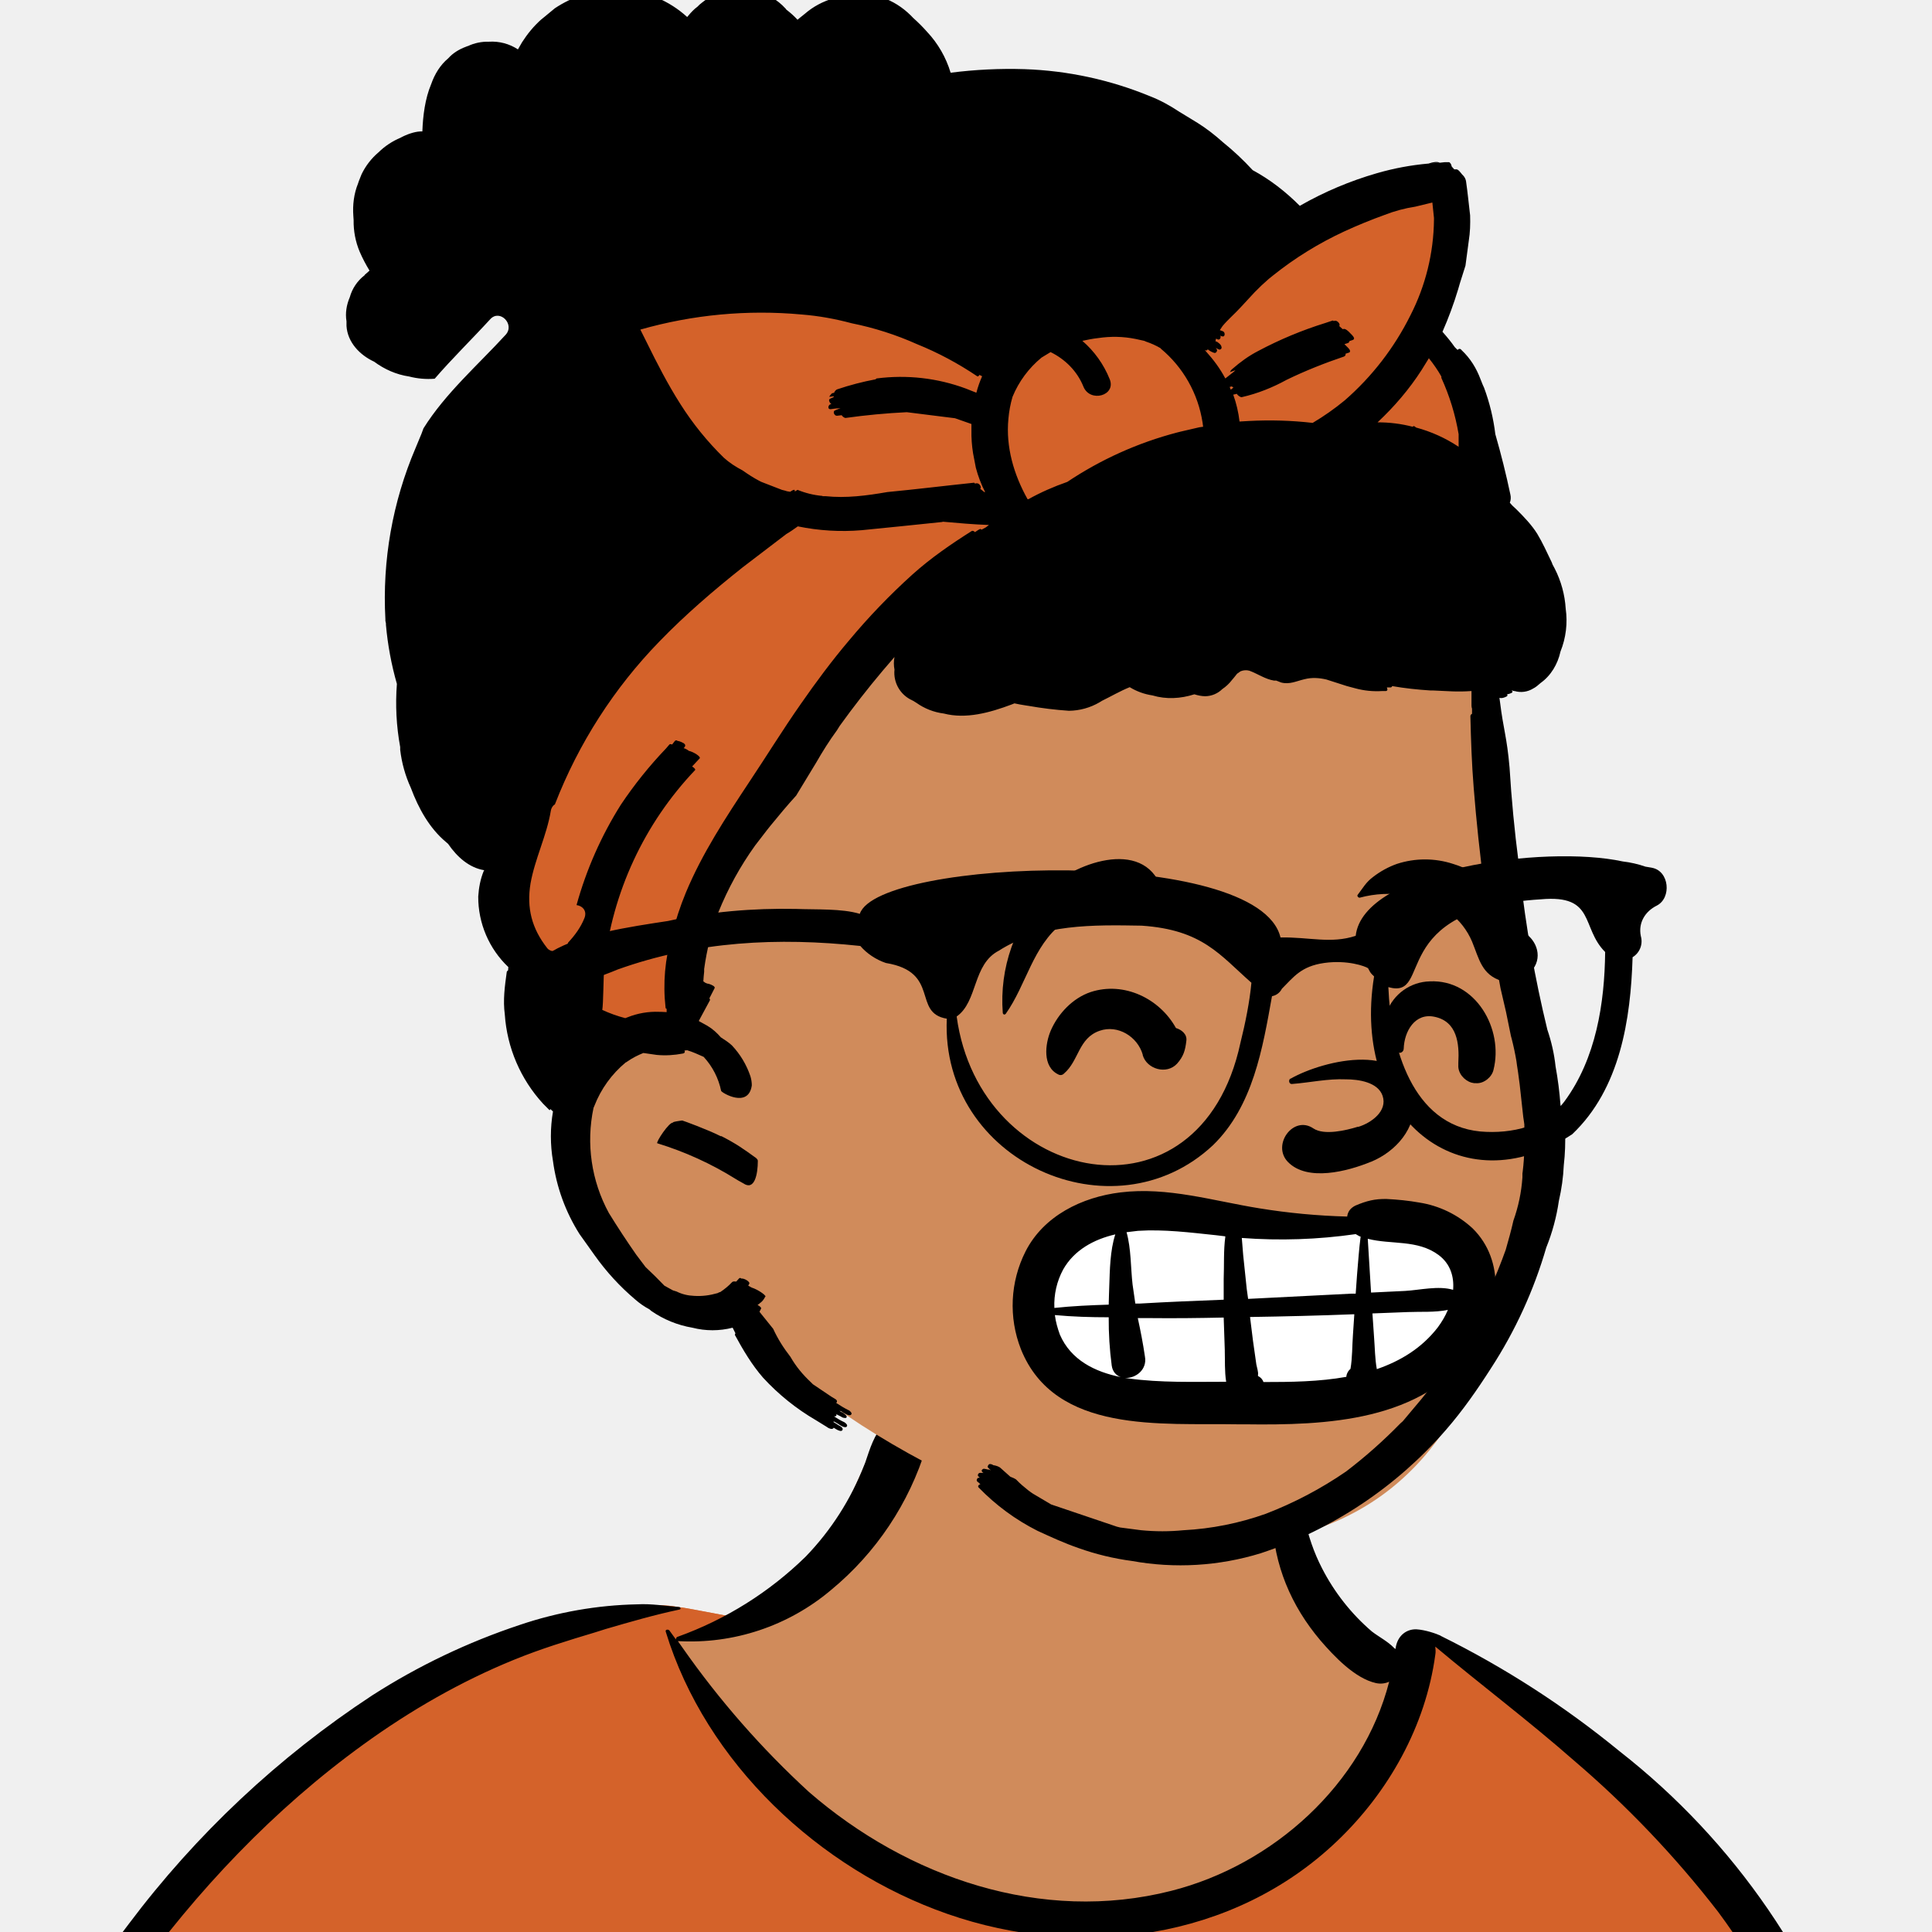
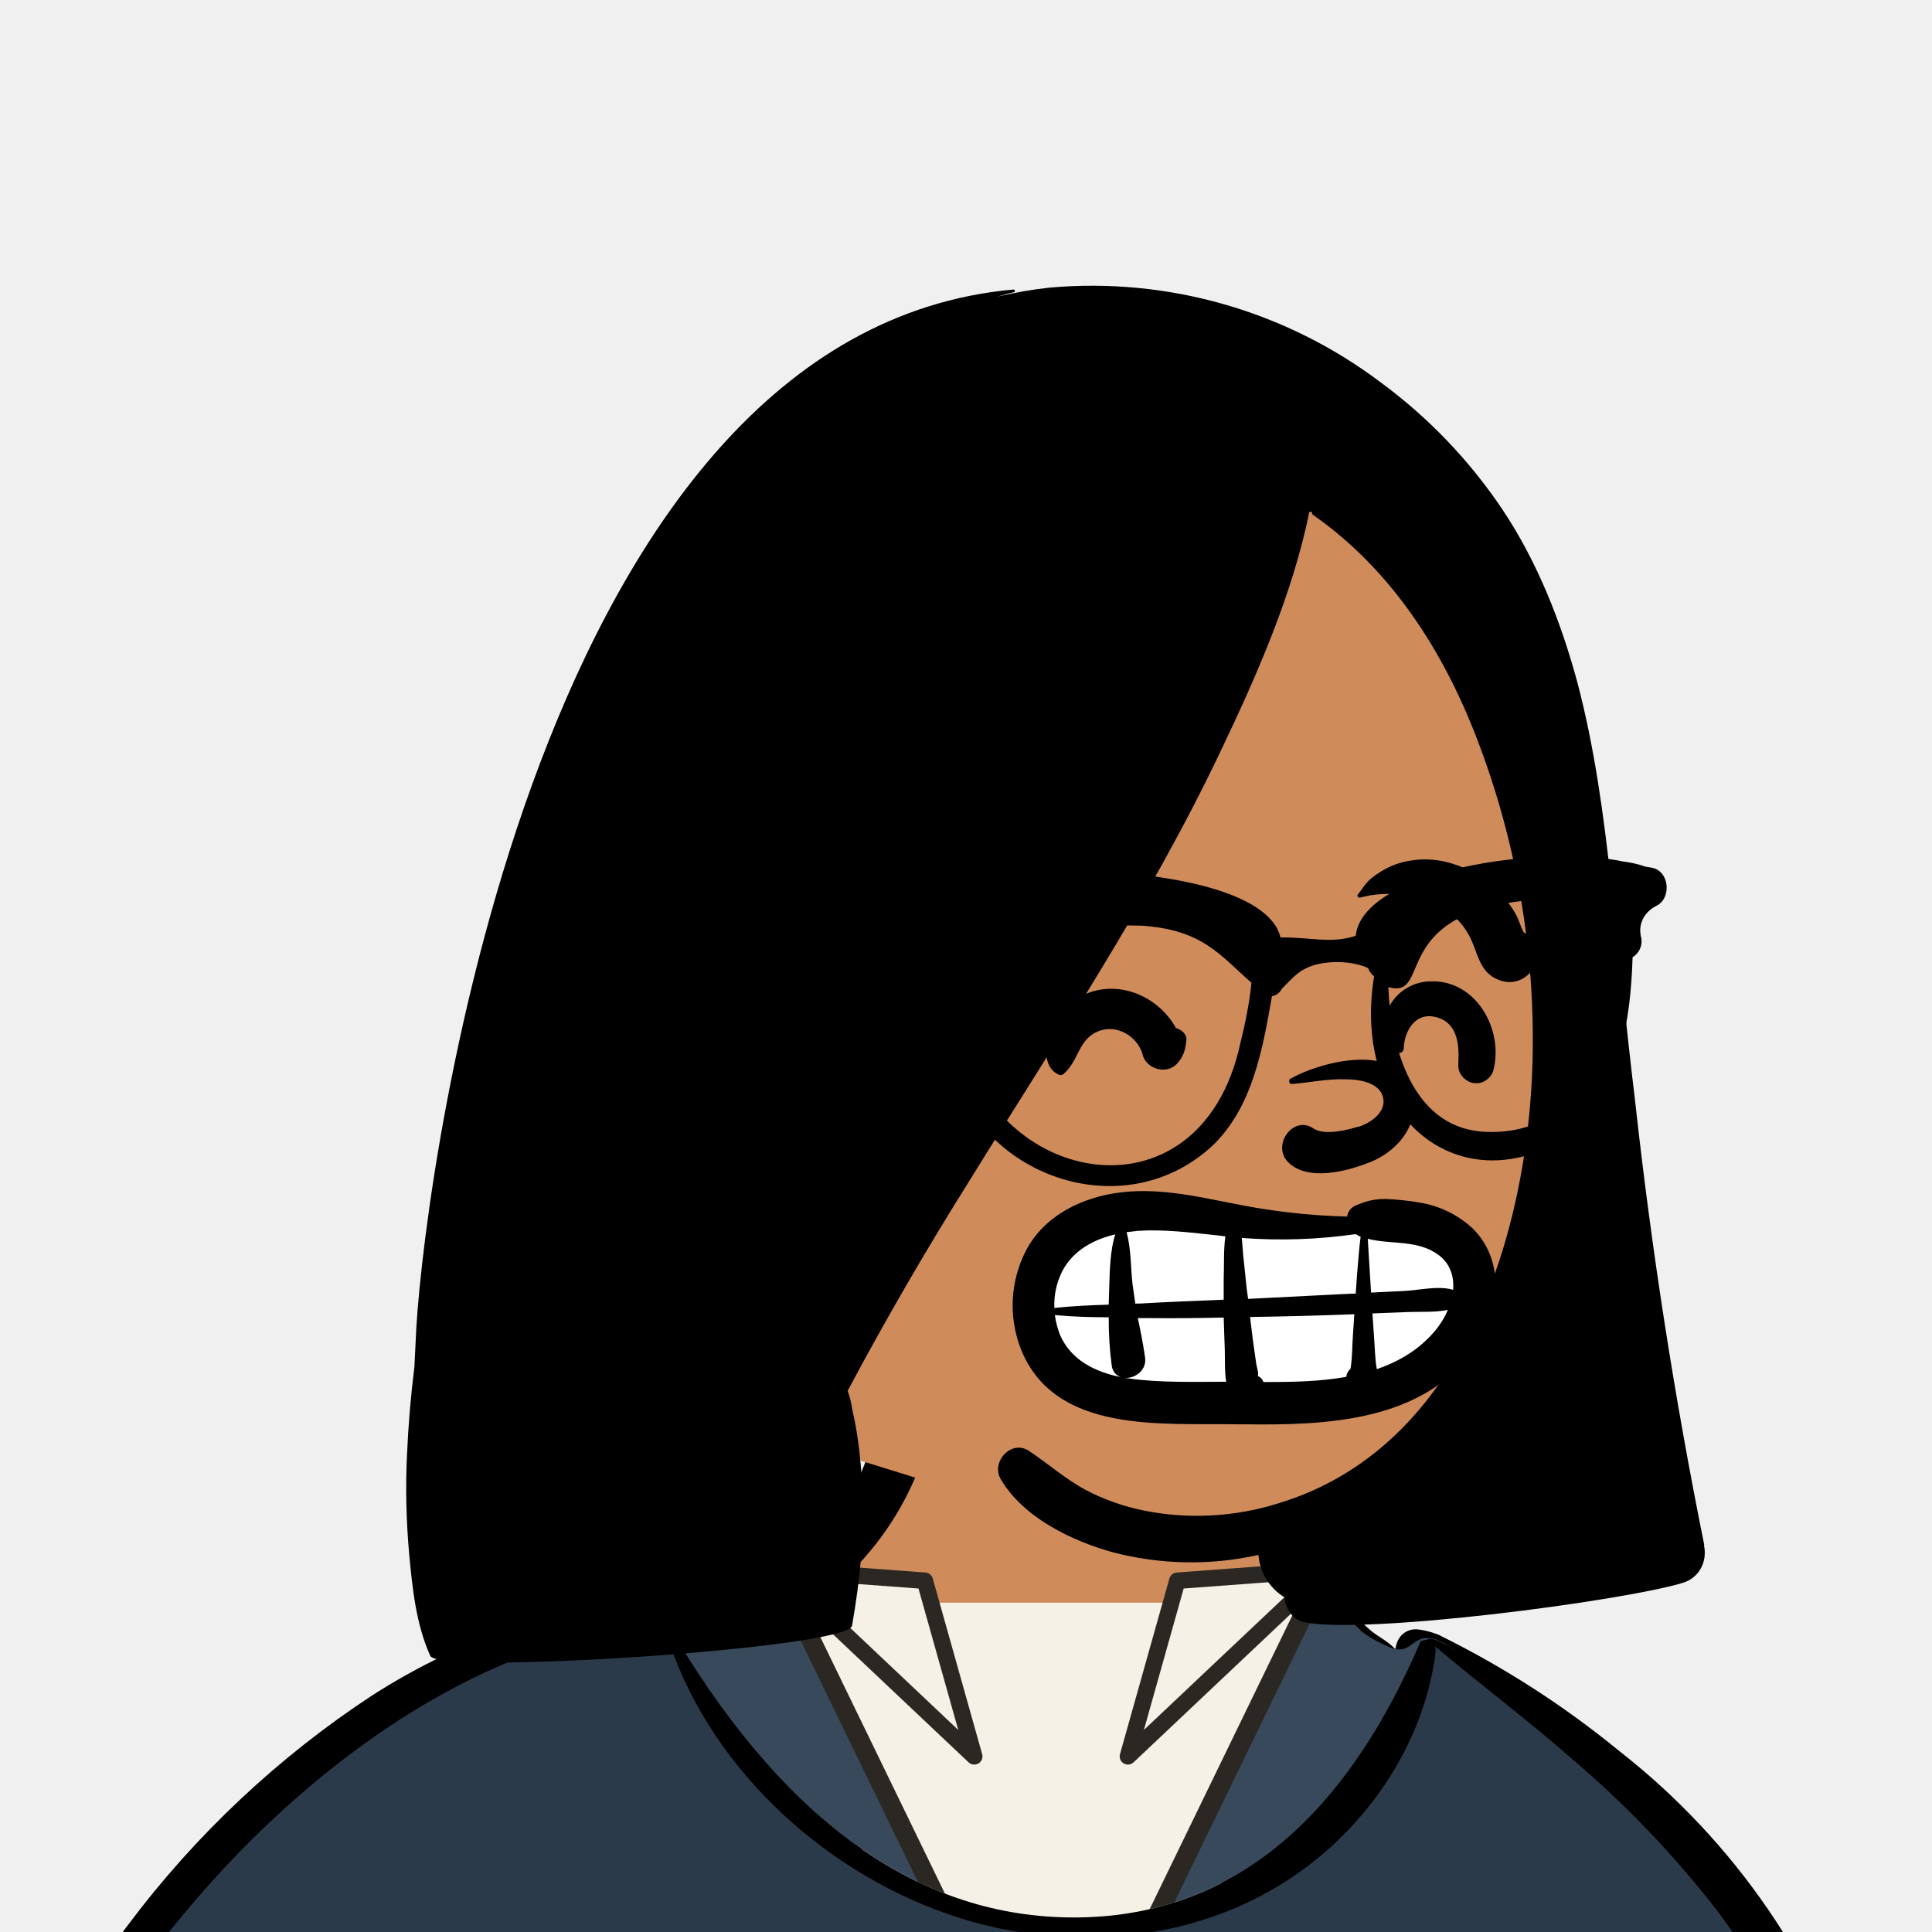
<svg xmlns="http://www.w3.org/2000/svg" viewBox="0 0 704 704" fill="none" shape-rendering="auto" width="512" height="512">
  <mask id="viewboxMask">
    <rect width="704" height="704" rx="0" ry="0" x="0" y="0" fill="#fff" />
  </mask>
  <g mask="url(#viewboxMask)">
    <g fill-rule="evenodd" clip-rule="evenodd">
      <path d="M705.3 1074a2351.1 2351.1 0 0 1-15.6-101c-1-7.7-2.5-16.4 2.7-22 7.3-8 14-14.8 14.8-26.2.8-10.7-2.8-22.4-5-32.8a809.4 809.4 0 0 0-17.3-64.7c-6.6-21.7-13.9-43.2-21.3-64.6-6.9-20-13.5-40.3-22.5-59.5-17-36.5-46-63.5-81.6-81.6-9-4.5-27-20.5-36.3-24-8.5-3.4-8.5 6.3-16.9 2.6-6.7-2.9-13-6.7-16.7-13.2-4-7-14.3-16.9-15.9-25-3.3-17.4.3-32.2-12-45.3a90 90 0 0 0-41.1-23.8c-33.7-9.3-78.5-2.8-98.8 28.5-9.7 14.9-13 33-26.2 45.1-11.4 10.7-8.8 18-23.6 23.4-.9.3-23.6-4.5-24.4-4.2-16.2-3.5-31.7 6.2-46.5 11.8a325.4 325.4 0 0 0-63 32.3 399.2 399.2 0 0 0-102.3 98.5 482.5 482.5 0 0 0-76.4 161c-1.7 6.4-3.5 13-1.5 19.4 1.7 5.3 5.4 9.2 9.8 12.4 6 4.3 18 7 17.7 15.7-.1 6.6-2.4 13.5-3.5 20-1.3 7.7-2.3 15.5-3.4 23.2-4.8 35.4-8.6 71-10.3 106.6a920 920 0 0 0-.5 106c.1 2.3.8 4.5 2 6.2-1 .4-1.2 2.4.1 2.7l2.7.5a12 12 0 0 0 7 2.4l5.5.2c19.3 4 38.6 7.9 58.1 10.8 23.8 3.5 47.6 6.3 71.5 8.7 49.2 4.8 98 3.2 147.1.6a1877 1877 0 0 1 147.4-2c49.2 1.4 98.4 3.5 147.6 4.4 55 1 110-.5 164.8-5 7.5-.5 12.2-6.5 10.7-14-8.9-44.7-19-89.1-27-134Z" fill="#d08b5b" />
-       <path d="m201 597.5 1.2-.4c14.5-5.7 29.6-14.8 45.4-11.4.5-.2 10.8 1.9 17.9 3.2l-6.7 7L247 598c40.7 67.1 88.8 100.7 144.3 100.7 55.5 0 97.7-33.6 126.4-100.7l4-1c.4 0 1 .2 1.5.4 9.3 3.6 27.4 19.6 36.3 24.1 35.6 18 64.5 45 81.6 81.6 8.7 18.6 15.2 38 21.8 57.5l.7 2c7.4 21.4 14.7 43 21.3 64.6 6.3 20.4 12 41 16.6 61.8l.7 2.9c2.2 10.4 5.8 22 5 32.8a29 29 0 0 1-3 10.7l-80.4 29 38.4 261.3c-35.1 1.5-70.3 2-105.5 1.3-49.2-.9-98.4-3-147.6-4.3-47.7-1.2-95.3-.7-143 1.7l-12 .6a946.3 946.3 0 0 1-139.5-1l-3.1-.3v-38.3l16.3-212.9-83-15.6-81.3-39.5a21.7 21.7 0 0 1-5.6-8.8c-1.9-6-.5-12 1-18l.5-1.3a492.8 492.8 0 0 1 76.4-161A399.3 399.3 0 0 1 138 629.7c19.8-13 40.9-23.9 63-32.3Z" fill="#d4622a" />
+       <path d="m201 597.5 1.2-.4c14.5-5.7 29.6-14.8 45.4-11.4.5-.2 10.8 1.9 17.9 3.2l-6.7 7L247 598c40.7 67.1 88.8 100.7 144.3 100.7 55.5 0 97.7-33.6 126.4-100.7l4-1c.4 0 1 .2 1.5.4 9.3 3.6 27.4 19.6 36.3 24.1 35.6 18 64.5 45 81.6 81.6 8.7 18.6 15.2 38 21.8 57.5l.7 2c7.4 21.4 14.7 43 21.3 64.6 6.3 20.4 12 41 16.6 61.8l.7 2.9c2.2 10.4 5.8 22 5 32.8a29 29 0 0 1-3 10.7l-80.4 29 38.4 261.3c-35.1 1.5-70.3 2-105.5 1.3-49.2-.9-98.4-3-147.6-4.3-47.7-1.2-95.3-.7-143 1.7l-12 .6a946.3 946.3 0 0 1-139.5-1l-3.1-.3v-38.3l16.3-212.9-83-15.6-81.3-39.5a21.7 21.7 0 0 1-5.6-8.8c-1.9-6-.5-12 1-18l.5-1.3a492.8 492.8 0 0 1 76.4-161A399.3 399.3 0 0 1 138 629.7c19.8-13 40.9-23.9 63-32.3Z" fill="#2b3a4a" />
      <path d="M232.2 584.6c5.1-.3 10.3.6 15.4 1 .4.1.6.8 0 .9-9 1.9-18 4.5-26.9 7.1l-3.8 1.2c-10 3-19.8 6-29.6 10-19.4 7.9-37.8 18.5-54.8 30.8C67.2 682.8 20 754.3-9.9 828.3a526 526 0 0 0-24.3 77c-.4 1.6-2 5.4-1 7 .7 1.3 3.6 2.1 5 2.9l4.5 2.3 25.2 12.9 2.3 1.1c38 18.6 78.4 34.4 121 35.5l.4-3.7a342 342 0 0 1 9.9-60c.3-1 1.6-.6 1.7.3 3 23.1 2 46.4 1 69.7-1.8 41-4.3 82.2-6.5 123.3-1.2 20.6-2.6 41-3.9 61.7-1.3 20.5-1.7 41.6-4.7 62-.6 4.6-6 7-10 6.6-4.4-.5-7.9-4.5-8-9 0-11.9 1.5-24 2.4-35.8l2.5-33.8c3.1-41.1 6.8-82.2 10.2-123.3a4771 4771 0 0 1 3.8-43.7C76.4 979.8 34.2 963-6.1 943.5c-.6 13.2-2 26.5-3.4 39.6-3.8 36.8-7.1 73.6-9.6 110.5a2254.2 2254.2 0 0 0-4.2 92.7l-.2 7c0 4.4-.5 8.5-4.3 11.7-3.7 3.3-8.9 3.5-12.6 0-5-4.6-4.2-10.9-4-17.1a1675.6 1675.6 0 0 1 1.8-47.2 1321 1321 0 0 1 10.5-109.5l2-14c3.5-26 7.5-52.7 15.5-77.9-3.1-1.5-6.2-3-9.3-4.7-5.5-2.7-11.2-5.4-16.6-8.4-4.2-2.5-7.9-5.8-9-10.8-1.4-5.5.6-11.5 2-16.9v-.4a502 502 0 0 1 26.6-80 523.2 523.2 0 0 1 67.8-117 353.8 353.8 0 0 1 88.7-83.3 239 239 0 0 1 53.8-25.7 142.6 142.6 0 0 1 42.8-7.5Zm90.1-66c6-6.5 18.1.2 15.2 8.8a108.2 108.2 0 0 1-34.7 52A79.4 79.4 0 0 1 247 598l1.7 2.4a321.1 321.1 0 0 0 46.1 52.6c36 31.2 84.8 48 132 36 37.1-9.4 69.8-38.8 79.4-76.2-1.3.6-3 .9-4.8.5-7.7-1.7-15.3-9.8-20.3-15.6-5.3-6.3-9.5-13-12.6-20.7-5.6-14-7.4-32.1.3-45.7 1-1.7 3-.7 3.3 1l.3 2.5c1.5 12.7 3.3 25 9.3 36.6a76 76 0 0 0 18.2 23.1c2.6 2 5.8 3.6 8.1 6l.5.4c.6-5 4.1-7.3 7.6-7.2 3.3.2 7.3 1.6 8.8 2.3l.1.1a341 341 0 0 1 65.1 42 259 259 0 0 1 88.4 129c7.5 25.3 11.8 51.4 16.3 77.4l2.8 16c4.2 23.9 8.9 48.4 18.4 70.7 2.5 5.7.6 11.1-5.5 13.4A1493 1493 0 0 1 688 953c3.7 16 6 32.5 8.7 48.5 6 34.1 13.2 68 19.4 102 3.2 17.5 6.1 35 9.3 52.3l4.7 25.2 2.4 13.6.1.7c.5 2.4 1 4.9.4 7.3-.8 2.7-2.9 4.6-4.8 6.6-1.6 1.6-3.8 1.6-5.7.7l-.7-.3c-3.4-1.6-6-3.2-7.3-7-.7-2.5-1-5.2-1.5-7.7a3535.6 3535.6 0 0 1-7.8-43.6l-1.6-9.1c-5.2-31.4-10.2-62.9-12.8-94.5-1-14-2.3-28.1-3.5-42.2l-.9-10.5c-1.1-13.3-2.5-27-2.7-40.5l-4.5 1.6L657 964c-5.5 2-12.5 6-18.4 5.2-2.9-.3-5-1.2-6.8-2.9 2 28.8 4.8 57.4 8.5 86a1965.7 1965.7 0 0 0 22 135c.6 3.2 1.4 6.4 1.9 9.6.5 3.7-.5 5.9-2.5 9-1.7 2.4-5 3.7-7.8 2-3.6-2.3-5.5-4.3-6.5-8.4-1-3.7-1.6-7.6-2.3-11.4a1654.2 1654.2 0 0 1-11.4-65.2c-7.8-52-12.7-104.4-15.2-156.8a1388 1388 0 0 1-1.4-77.8c0-13.3.5-26.6 1.4-39.9 1-13.4 3-26.5 4.8-39.8 0-.5.7-.5.7 0 .8 14.9 2.1 29.8 2.8 44.7.6 14.3.9 28.5 1.4 42.8.6 18.7 1.5 37.5 2.7 56.2a9.6 9.6 0 0 1 8.5-3.1c4.7-1 9.7-3.4 14.1-5l16.8-5.5 26.4-8.7a679 679 0 0 1-18-80.8l-2-12.3c-4-24.2-8.5-48.5-15.8-72a229.8 229.8 0 0 0-34.8-68.2 370.2 370.2 0 0 0-52.7-55.3C557 627 539.7 614 523 600c.1.9.2 2 0 3-3.5 25.9-17 50-35.8 67.9-37.7 36-93.6 43.4-142 26.5-46.7-16.3-88-55-102.6-102.8-.3-.8.8-1 1.3-.5l2.4 3.3c0-.4.2-.9.7-1a129 129 0 0 0 46.6-29.2 100.2 100.2 0 0 0 21.3-33.3l.4-1c1.7-5 3.2-10.2 7-14.2Z" fill="#000" />
+       <clipPath id="torsoclip" clip-rule="nonzero">
+         <path d="m201 597.5 1.2-.4c14.5-5.7 29.6-14.8 45.4-11.4.5-.2 10.8 1.9 17.9 3.2l-6.7 7L247 598c40.7 67.1 88.8 100.7 144.3 100.7 55.5 0 97.7-33.6 126.4-100.7l4-1c.4 0 1 .2 1.5.4 9.3 3.6 27.4 19.6 36.3 24.1 35.6 18 64.5 45 81.6 81.6 8.7 18.6 15.2 38 21.8 57.5l.7 2c7.4 21.4 14.7 43 21.3 64.6 6.3 20.4 12 41 16.6 61.8l.7 2.9c2.2 10.4 5.8 22 5 32.8a29 29 0 0 1-3 10.7l-80.4 29 38.4 261.3c-35.1 1.5-70.3 2-105.5 1.3-49.2-.9-98.4-3-147.6-4.3-47.7-1.2-95.3-.7-143 1.7l-12 .6a946.3 946.3 0 0 1-139.5-1l-3.1-.3v-38.3l16.3-212.9-83-15.6-81.3-39.5a21.7 21.7 0 0 1-5.6-8.8c-1.9-6-.5-12 1-18l.5-1.3a492.8 492.8 0 0 1 76.4-161A399.3 399.3 0 0 1 138 629.7c19.8-13 40.9-23.9 63-32.3Z" />
+         <path d="M705.3 1074a2351.1 2351.1 0 0 1-15.6-101c-1-7.7-2.5-16.4 2.7-22 7.3-8 14-14.8 14.8-26.2.8-10.7-2.8-22.4-5-32.8a809.4 809.4 0 0 0-17.3-64.7c-6.6-21.7-13.9-43.2-21.3-64.6-6.9-20-13.5-40.3-22.5-59.5-17-36.5-46-63.5-81.6-81.6-9-4.5-27-20.5-36.3-24-8.5-3.4-8.5 6.3-16.9 2.6-6.7-2.9-13-6.7-16.7-13.2-4-7-14.3-16.9-15.9-25-3.3-17.4.3-32.2-12-45.3a90 90 0 0 0-41.1-23.8c-33.7-9.3-78.5-2.8-98.8 28.5-9.7 14.9-13 33-26.2 45.1-11.4 10.7-8.8 18-23.6 23.4-.9.3-23.6-4.5-24.4-4.2-16.2-3.5-31.7 6.2-46.5 11.8a325.4 325.4 0 0 0-63 32.3 399.2 399.2 0 0 0-102.3 98.5 482.5 482.5 0 0 0-76.4 161c-1.7 6.4-3.5 13-1.5 19.4 1.7 5.3 5.4 9.2 9.8 12.4 6 4.3 18 7 17.7 15.7-.1 6.6-2.4 13.5-3.5 20-1.3 7.7-2.3 15.5-3.4 23.2-4.8 35.4-8.6 71-10.3 106.6a920 920 0 0 0-.5 106c.1 2.3.8 4.5 2 6.2-1 .4-1.2 2.4.1 2.7l2.7.5a12 12 0 0 0 7 2.4l5.5.2c19.3 4 38.6 7.9 58.1 10.8 23.8 3.5 47.6 6.3 71.5 8.7 49.2 4.8 98 3.2 147.1.6a1877 1877 0 0 1 147.4-2c49.2 1.4 98.4 3.5 147.6 4.4 55 1 110-.5 164.8-5 7.5-.5 12.2-6.5 10.7-14-8.9-44.7-19-89.1-27-134Z" />
+       </clipPath>
+       <g clip-path="url(#torsoclip)">
+         <polygon points="265,584 501,584 383,800" fill="#F6F1E7" />
+         <polygon points="223,574 287,580 389,790 389,840" fill="#37495B" stroke="#2B2823" stroke-width="7" stroke-linejoin="round" />
+         <polygon points="543,574 479,580 377,790 377,840" fill="#37495B" stroke="#2B2823" stroke-width="7" stroke-linejoin="round" />
+         <polygon points="283,572 337,576 355,640" fill="#F6F1E7" stroke="#2B2823" stroke-width="6" stroke-linejoin="round" />
+         <polygon points="483,572 429,576 411,640" fill="#F6F1E7" stroke="#2B2823" stroke-width="6" stroke-linejoin="round" />
+       </g>
    </g>
    <g transform="matrix(.99789 0 0 1 156 62)">
      <g fill-rule="evenodd" clip-rule="evenodd">
-         <path d="M120.4 26.5c63-3.4 118.9-21.1 163.2 18.5 0 0 71.8-53.6 83.8-33.2 8 13.7-3.1 32-.2 49 19.5 33 18.4 89.2 19.5 102.4 2.8 33.1 20.2 157.9 20.2 187.5 0 15.1-12.4 54.7-20.2 76.8-17.3 49-50.3 74-104.4 74-54 0-142.4-45.2-170.7-85.3-2.5-3.5-18.5 6.7-35.3-11C58 385.7 48 349 48 327c0-27.8-18-47.1-15.9-82.8 4.7-79.5 21-214 88.3-217.8Z" fill="#d08b5b" />
-         <path d="M367.4 11.6c8 13.7-3 32 0 49 7.4 12.7 11.9 29 14.6 44.8l-14.8 7.8-5.4.8c-88.2 13-144.6 24.7-169 35.1-24.6 10.5-54.5 47.5-89.7 110.8l-1 2-7 47.2-32 9.8-15 7.1c-.4-27.3-18-46.6-16-81.9 4.7-79.5 21-214 88.4-217.8 63-3.4 118.8-21.1 163.2 18.5C331.5 9.1 359.4-2 367.4 11.6Z" fill="#d4622a" />
-         <path d="M113.4-66h2.5l2.7.4a22 22 0 0 1 12 6.8l.2.3a31 31 0 0 1 4.1 3.7l.7-.6 2-1.6c3-2.6 6.6-4.5 10.4-5.6l.5-.1h.3c2.7-1 5.6-1.4 8.4-1.4 3.5-.1 6.9.4 10 1.7 3.9 1.6 7.2 4 10 7 1.8 1.6 3.4 3.2 5 5a37.5 37.5 0 0 1 8.6 14.9 170.7 170.7 0 0 1 27-1.3 132.3 132.3 0 0 1 45.9 9.9c3.6 1.4 7.1 3.3 10.4 5.5l2.8 1.7 4.1 2.5c3.2 2 6.3 4.4 9.2 7A99.8 99.8 0 0 1 301.1 0c6.3 3.4 12 7.8 17.2 13a128.4 128.4 0 0 1 28.2-11.9 98.6 98.6 0 0 1 18.8-3.5l4.1-.3 1.8-.2h1.5c.4-.1 1 .9 1 1.3l.1.3.9 1h.8c.7 0 1.6 1.3 2.1 1.9l.4.4a4 4 0 0 1 1 2c.6 4.1 1 8.3 1.5 12.5.1 3.1 0 6.2-.5 9.3l-1.2 9-2 6.3-.7 2.4c-1.6 5.3-3.5 10.4-5.7 15.4 1.6 1.8 3.1 3.6 4.5 5.6l1 1 .4-.3c.5-.2.8 0 1.1.4 3.2 3 5.4 6.6 6.9 10.6l.8 2 .5 1.1a73.7 73.7 0 0 1 4.1 16.9 312 312 0 0 1 5.5 22 5 5 0 0 1-.2 3l.9 1 1.6 1.5c2.7 2.7 5.5 5.6 7.5 8.8 2 3.3 3.6 6.9 5.3 10.4l.3.8.8 1.5a37 37 0 0 1 4 14.6 30.3 30.3 0 0 1-1.9 15.6c-1 4.6-3.5 8.8-7.3 11.5-.9.8-1.7 1.5-2.7 2a8.4 8.4 0 0 1-6.8.9h-.3l-.8-.3c.4.3.6.7 0 1a5 5 0 0 1-1.6.5c.2.3.2.6-.2.8-1 .5-1.8.7-2.6.5l.2 1.4c1.3 10.5 2.5 12.6 3.5 24 .7 11.5 1.8 23 3.3 34.5l.5 4.2a444.4 444.4 0 0 0 10 56.8c1.5 4.4 2.5 8.8 3 13.4a133 133 0 0 1 1.8 14.1c1.1 3 1.7 6.1 1.7 9.3.1 4.2 0 8.4-.5 12.6-.2 4.4-.8 8.7-1.8 13a73.5 73.5 0 0 1-4.6 17 164.8 164.8 0 0 1-20.2 44c-5 7.8-10.3 15.4-16.4 22.4A153.4 153.4 0 0 1 304 504a99.8 99.8 0 0 1-47 2.8 96 96 0 0 1-19.5-4.7c-5.2-1.8-10-4-15-6.3a80 80 0 0 1-21.4-15.7c-.5-.4-.2-1 .4-1.2h.2l-.7-.7-.2-.1-.3-.3c-.4-.4 0-1.1.3-1.3h.5v-.2l-.1-.2h-.2c-.5-.5-.2-1.2.4-1.4h1.3l.2.1-.4-.3c-.6-.5-.4-1 .3-1.3.6 0 1.1.2 1.7.3h.4l.6.3-1-1c-.4-.2 0-1 .3-1.2.4-.3 1.2 0 1.6.3.9.1 2 .5 2.5.9l3.7 3.3c.8.3 1.5.6 2.1 1 1.4 1.5 3 2.8 4.5 4l1.1.8.6.4 6.6 3.9 24 8.1 1.2.3 7.7 1c5.2.5 10.3.5 15.4 0a106 106 0 0 0 30.1-6 141.3 141.3 0 0 0 29.3-15.4 181.4 181.4 0 0 0 19.8-17.5l.9-.8 5.3-6.3 1.6-1.9c6.6-8.1 12.5-17 17.7-26 5.2-9 9.5-18.5 13-28.3 1-3.5 2-7 2.8-10.6a58.3 58.3 0 0 0 3.3-15.8v-1.4l.1-.7a85.7 85.7 0 0 0 .6-8.4v-8.7l-.1-.8-.3-2-1.3-11.8-.6-4.5-.4-2.6-.2-1.5a99 99 0 0 0-1.7-8l-.3-1.1-1.8-8.8-2-8.6a681.6 681.6 0 0 1-9.8-73.1c-.7-8.6-1-17.3-1.2-26 0-.4.2-.7.6-.9v-1.6c-.1-1.5-.1.3-.2-1.4v-5.3c-5.3.4-8.9 0-14-.2h-1c-4.7-.3-9.4-.8-14-1.6 0 .3-.2.4-.5.5h-1.4l.2.7c0 .3-.1.5-.5.6h-1.3a30.2 30.2 0 0 1-10-1l-3-.8-7.5-2.4c-2.6-.6-5.3-.8-8-.1-3 .7-5.4 2-8.5 1.2l-1.8-.7h-.8c-3.2-.5-6-2.5-9-3.6a5 5 0 0 0-3.2.2l-.3.2-1 .7-1.2 1.5-.6.7a15 15 0 0 1-3.6 3.4 9.1 9.1 0 0 1-6.2 2.6c-1.3 0-2.7-.3-4-.7-5 1.6-10.3 1.9-15.3.4a22.1 22.1 0 0 1-8.3-3c-3.5 1.4-6.9 3.4-10.2 5l-.8.5A22.7 22.7 0 0 1 234 197a139.8 139.8 0 0 1-14.8-1.8l-.7-.1-2.4-.4-2-.4-1 .4c-8 3-16.7 5.4-24.8 3.3a22 22 0 0 1-10-3.9l-1.3-.8h-.1l-.1-.1a11 11 0 0 1-6.5-11.2c-.3-1.5-.3-3 0-4.6l-4.3 5a334.7 334.7 0 0 0-15.7 20.1l-1 1.6c-2.8 3.8-5.3 7.8-7.6 11.8l-7.3 12c-3.2 3.5-6.3 7.2-9.4 11l-1.2 1.5-4.4 5.7a116.5 116.5 0 0 0-13.4 24.3 97.3 97.3 0 0 0-5.2 20.7v1a60 60 0 0 0-.3 3.5l.7.5.7.3.6.1c1 .3 2.5 1 2.1 1.6l-1.9 3.7c.2.2.3.5.2.7l-4 7.4v.2l3.1 1.7c2 1.2 3.5 2.6 4.9 4.2 1.4.9 2.8 1.8 4 2.9a30.5 30.5 0 0 1 6.8 11.3c.3 1 .5 2.1.5 3.3-1.2 8.5-11 2.7-11.2 2a26 26 0 0 0-6.3-12.3l-.1-.1c-2-.9-4-1.8-6-2.4l-1 .1c.3.5.1 1-.6 1.1-3.1.6-6.3.8-9.5.5l-4.9-.7c-2 .8-4 1.8-5.7 3l-.6.4h-.1A38.8 38.8 0 0 0 60.7 341l-.3.7A55.7 55.7 0 0 0 66 380 316 316 0 0 0 76 395.2l3.4 4.5a172 172 0 0 1 6.9 6.8l3.1 1.7 1.3.4c2 1 4.1 1.5 6.4 1.6 3 .2 5.8-.2 8.6-1l.6-.3.4-.1c1.5-1 3-2.2 4.3-3.6.3-.3.8-.3 1.5-.2l1-1.1c.2-.3.6-.3.9 0 1-.2 3.5 1.3 2.8 2l-.3.6 1.3.7c2 .6 5.2 2.7 5 3.3h-.1c-.5 1-1.1 1.8-2 2.4l-.2.2-.6.4c.9.5 1.6 1.1 1.2 1.5l-.5 1 5 6.2c1.7 3.7 3.8 7 6.3 10.2 2 3.5 4.5 6.5 7.5 9.3l.7.7 6.7 4.5 1 .6c.5.3 1.4.7 1 1.5l-.2.2c1.5 1 3 1.9 4.6 2.7h.1c.6.5 1.4 1.2.6 1.7-.7.5-2.6-.8-3.5-1.4l-.6-.1.9.5.4.2c.4.3 2.1 1.4 1 1.9-.7 0-1.2-.1-1.7-.5l-1.8-.9c.2.3.2.6-.3.8a3 3 0 0 1-.5 0c1.2.8 2.4 1.5 3.7 2.1l.2.1c.5.4 1.3 1 .7 1.6-.7.6-2.6-.7-3-1l-1.5-.9a1 1 0 0 1-.4.1l1.3.8.6.4c.8.4 1.9 1 1.5 1.8-.4.7-1.6.1-2.3-.3l-.8-.5-.1-.1v.1c-.5.7-1.4.3-2 0l-.6-.4-2.6-1.6-1.3-.8a82.6 82.6 0 0 1-19.3-15.5c-4.1-4.7-7.3-10.1-10.3-15.6l.2-.6-1-2a29.6 29.6 0 0 1-14.7 0 37.3 37.3 0 0 1-15-6.1l-.7-.6c-1.9-1-3.6-2.2-5.2-3.6a87 87 0 0 1-14.8-16.1l-5.5-7.7a66 66 0 0 1-9.7-26.6 53.5 53.5 0 0 1 0-18.1l-1-.9c0 .3-.2.5-.3.4l-2.3-2.3a53.3 53.3 0 0 1-14-32.6c-.7-5.2 0-10.2.7-15.3 0-.3.2-.5.5-.7l.1-1.2a35.2 35.2 0 0 1-11-25.7c.2-3.2.8-6.4 2-9.3l.2-.3c-5.5-.9-9.9-4.8-13.2-9.6l-.8-.7c-6-5-10-12.2-12.8-19.7a46 46 0 0 1-3.9-13.9v-1a89 89 0 0 1-1.2-23 114.8 114.8 0 0 1-4-21.5v-.5l-.2-1v-.6a139 139 0 0 1 11-62.3l2.2-5.3.7-1.9c8-12.8 20-23.2 30-34.1 3.5-3.8-2.1-9.5-5.6-5.7C16 61.6 8.8 68.6 2.4 76a28.1 28.1 0 0 1-9.3-.8c-4.7-.7-9-2.6-12.8-5.4-5.2-2.4-9.7-7-10.1-13v-1.7c-.5-3 0-6 1.2-8.8a15.2 15.2 0 0 1 5.4-8l.1-.2.7-.6 1-.9a54.8 54.8 0 0 1-3.6-6.9 28.4 28.4 0 0 1-2.2-11.5l-.1-1.5c-.3-4 .2-8.1 1.7-11.8l.3-.9 1-2.5c1.5-3.1 3.6-5.8 6.2-8a25.6 25.6 0 0 1 8-5.3c2.2-1.2 5-2.2 7.2-2.3h.8c.2-5.7 1-12 3.2-17.2 1.3-3.7 3.3-7 6.3-9.5C9-42.6 11.2-44 13.9-45l.5-.2h.1a17 17 0 0 1 7.7-1.6A17.3 17.3 0 0 1 32.8-44l1.5-2.6c2-3.1 4.2-5.8 7-8.3l1-.8 4-3.3c3.2-2.1 6.6-3.8 10.2-4.8 4.1-1.5 8.5-2.2 12.8-2h1.5a38.6 38.6 0 0 1 23.8 10c.8-1 1.7-2 2.8-3l1-.8.7-.7c1.2-1 2.5-2 3.9-2.8 1.5-.9 3.2-1.5 5-1.9 1.7-.6 3.5-1 5.4-1ZM92.8 346.3c.2 0 9.5 3.4 14 5.7h.3c5.3 2.7 8 4.6 12.7 8 .3.3.6.6.6 1 0 4.9-1.2 11-5.3 8.2l-1.8-1-1-.6c-9-5.6-18.5-9.9-28.6-13-.7-.2 4.4-8 5.8-7.5-.8-.3 3.2-.8 3.3-.8Zm95-218.1a4591.5 4591.5 0 0 1-29.5 3 81.9 81.9 0 0 1-23.3-1.4c-1.4 1-2.8 2-4.2 2.8l-15.9 12.1c-10.6 8.4-21 17.3-30.4 27a176.8 176.8 0 0 0-38.2 59.4c-.7.4-1.3 1.2-1.5 2.4-1.5 9-5.8 17.4-7.4 26.4-1.5 9 .5 16.5 6.1 23.6 1.2 1.5 3.7 1.4 5.2.4.3.7 1.8.6 2.4-2.4 2.5-2.7 4.6-5.5 6-9 1-2.6-.7-4.4-2.9-4.7a136.8 136.8 0 0 1 16.2-36.6 151.8 151.8 0 0 1 16.5-20.5l1.2-1.4c.2-.2.5-.2 1 0l1-1.3c.4-.4.8-.2 1 0 .7 0 1.8.6 2.2.8.6.4.8.9.3 1.5l-.3.3c.7.2 1.4.6 1.9 1 1.8.4 4.4 2.1 4 2.7l-2.8 3c.8.5 1.3 1 1.1 1.3A122.8 122.8 0 0 0 64.3 290v.7c-.3 3.5-.3 13-.7 15.3A49.6 49.6 0 0 0 72 309l.8-.3a28.1 28.1 0 0 1 11.6-2h.6l2.1.1v-1.2c-.3 0-.4-.3-.4-.5a66.2 66.2 0 0 1 2.3-26.2 107 107 0 0 1 5.1-15.6c6-14.4 14.6-27.4 23.2-40.4 6.3-9.4 12.2-19 18.8-28.4 5.5-7.9 11.3-15.7 17.5-23a235 235 0 0 1 23.3-24.2c6.7-6 14-11 21.6-15.8.3-.2.8 0 1.2.4l1.2-.8.6-.3c.2-.1.4 0 .6.2l1.5-.8 1.2-.9c-5.7-.2-11.3-.7-16.9-1.2Zm70.5-66.7c-4.5-.9-9-1-13.7-.3-1.9.2-3.8.6-5.7 1 4.3 3.7 7.8 8.5 10 14 2.4 6-7.2 8.6-9.6 2.7-2.3-5.7-6.7-10-12-12.6l-3.3 2a36.4 36.4 0 0 0-10.6 14.3 41.4 41.4 0 0 0-1.5 8c-1 10.3 2 20.4 7 29.3h.3c4.5-2.5 9.3-4.6 14.2-6.3a132.6 132.6 0 0 1 40.1-18l1.2-.3 6.9-1.6 1.4-.2-.2-1.5a43.6 43.6 0 0 0-15.3-27v-.1c-1.7-1-3.5-1.8-5.3-2.4l-.7-.3-3.2-.7Zm-121.9-8.9a161.3 161.3 0 0 0-58.9 5.5l2.3 4.6c3.8 7.7 7.7 15.3 12.3 22.5a108.3 108.3 0 0 0 15.9 19.6c2 1.8 4.3 3.3 6.8 4.6 2 1.4 4 2.7 6.1 3.8l.8.4 7.5 2.9 1.2.3.6.2 1.2.2.8-.5.5-.2c.2-.1.4.1.4.3v.3l1-.6a31.3 31.3 0 0 0 9 2.2h.1v.1h1.1c7.5.8 15.1-.2 22.6-1.5 10.5-1 21-2.3 31.6-3.4.2 0 .3.1.3.3l.7-.1c1-.1 2 1.5 1.3 2l1.5 1.2h.3a43.5 43.5 0 0 1-3.4-8.9l-1-5.2a47.3 47.3 0 0 1-.6-8.5v-2.2l-6-2.1-17.6-2.2a249.4 249.4 0 0 0-22.4 2.1c-.3 0-1-.4-1.4-1l-1.7.2c-.9.1-1.8-1.6-.6-2l1.2-.5.7-.2h-.8c-1 0-2 .2-2.8.3-1.2.1-1-1.4-.1-1.8h.4c-.7-.5-1.3-1.7-.5-2l.2-.1 1.1-.5v-.3l-1.6.2c-.1 0 .6-1 1-1.3l.8-.2c0-.4.7-1.1 1-1.2a102.8 102.8 0 0 1 14.2-3.7c0-.2.2-.3.3-.3a68.4 68.4 0 0 1 32.6 3.7l1 .4 2.8 1.1a40.3 40.3 0 0 1 2.1-6l-1-.5c-.1.4-.6.7-.8.5-7-4.7-14.3-8.6-22-11.7a112.8 112.8 0 0 0-23.8-7.6c-6-1.6-12-2.7-18.3-3.2Zm229 16-2.6 4.2c-4.5 7-10 13.4-16.1 19.1a50 50 0 0 1 12.8 1.6c.2-.2.4-.3.6-.2l.7.5a52.6 52.6 0 0 1 15.5 7v-4.6a82 82 0 0 0-6.3-20.5v-.5c-1.3-2.3-2.9-4.6-4.6-6.7Zm1.3-56.8-6.2 1.5c-3.9.6-7.6 1.6-11.2 3a188 188 0 0 0-14.7 6c-9.3 4.3-18.1 9.7-26.1 16.1l-1.5 1.2a79.2 79.2 0 0 0-5.2 4.9l-5.2 5.6c-2.1 2.3-4.5 4.3-6.5 6.7l-1 1.5 1.1.4c1 .4.8 2.1-.1 1.9l-1-.3c.2.1.3.3.3.4 0 .5-.3 1.2-1 1l-.7-.3-.2 1h.2c.7.2 2 1.3 2 2 .2.5-.2 1-.8 1l-1.3-.6c.3.3.5.6.5.8 0 .5-.4 1.1-1 1a7 7 0 0 1-2.4-1.3c-.2.3-.5.5-.7.4l-.4-.1.3.3.2.2c2.7 3 5.1 6.2 7 9.8l.4-.3 2.8-2.2.3-.3.2-.2-2 .7c.1-.3.6-1 .8-1.1 3-2.6 6-4.8 9.5-6.6a141.6 141.6 0 0 1 24.5-10.2l2.7-.9c.2 0 .3 0 .3.2l.4-.1c.9-.3 2.3 1.2 1.7 1.9l1 .9.2.2h.3c.7-.3 1.9.8 2.6 1.6l.6.6c.4.5 1.3 1.4.2 1.8l-1.2.4c0 .3-.1.5-.5.7l-1.3.4.7.7.4.4c.5.5 1.5 1.5.6 2h-.1l-1.2.4c.1.4 0 .7-.5 1-7.1 2.4-14.2 5.2-21 8.5-5.1 2.8-10.6 5-16.3 6.3-.4.2-1.5-.5-1.9-1.2l-.8.2-.5.1a44 44 0 0 1 2.3 9.8l3.4-.2c7.7-.4 15.6-.2 23.3.7a93 93 0 0 0 11.7-8.2 100.3 100.3 0 0 0 24-31 78 78 0 0 0 8.6-34.8V17.4l-.6-5.7Zm-73.2 67-.8.2.4 1 1-.8c-.2 0-.4-.2-.6-.4Zm71.8-81.2c1.8-.6 3.2-.8 4.1-.3-1.4 0-2.7.2-4 .3Z" fill="#000" />
+         <path d="M407.3 307.8c-1.7-78.6-21.3-165.6-88.4-214.1-4.3-3.1-10.7-1.6-14.2 2-3 .5-5.6 2.2-7.4 5.5A4238.1 4238.1 0 0 1 172 314.9c-28.2 45.3-62.4 90.6-66.9 145.4-.8 1-8 9.3-3.8 8.7 1.9-1 3.8-1.8 5.8-2.4 5.4 7.8 17.8 6.6 20.8-2.3 10.2.3 20.4 3 30.2 6 24 7.5 48.3 15 72.8 20.7 80.6 21.4 167.3-5.9 173.7-99.9 8.7-12.2 4-66.5 2.7-83.3Z" fill="#d08b5b" />
+         <path d="M466 501a1825.5 1825.5 0 0 1-25.3-162.2c-3.2-26.3-5.7-52.7-8.7-79-2.7-24.5-6-49.1-12.3-73-6-22.2-14.7-44.2-27.5-63.3a187 187 0 0 0-44.4-46.2A175.3 175.3 0 0 0 227 42.8c-6.5.7-12.8 1.8-19.1 3.3 2-.6 4-1.2 6-1.6.7-.2.4-1-.2-1C40.2 59.2-.6 360.9-4.3 421.7L-5 436a401.5 401.5 0 0 0-2.7 31.8c-.6 12.2-.3 24.5.8 36.7 1.2 12.5 2.5 25.4 7.7 36.9 3.2 7 152.4-2.7 154-11 3-17 4.7-34.3 3.7-51.5-.5-8.2-1.3-16.4-3-24.5-.6-2.2-1-6.3-2.3-9.6a1235 1235 0 0 1 44-75.8c32-51.7 66.1-102.4 92.3-157.5 13.2-27.6 26.1-56.8 32.3-87l1 .1c-.1.4 0 .8.3 1 28.5 19.8 47.6 49.6 59.9 81.6a305.5 305.5 0 0 1 20.3 117.2c-1.6 63.3-25.6 141.6-93.5 161.6a99.2 99.2 0 0 1-48.1 2.5c-7.5-1.5-14.8-4-21.6-7.6-7.5-4-13.7-9.6-20.7-14.2-6.4-4.3-14 4-10.3 10.3 8.2 13.9 25.7 22.4 40.8 26.6a113.2 113.2 0 0 0 53.3 1 20 20 0 0 0 9.6 15.5c.2 4 2.8 8 7 9 22.5 4.6 115.9-7.6 138.3-14.3 6-1.8 9.1-7.7 7.8-13.7" fill="#000" />
      </g>
    </g>
    <g transform="translate(315 248)">
      <g fill-rule="evenodd" clip-rule="evenodd">
        <path d="M79.2 197.8c11-6.6 51.7-1.8 83.8 0 25.5 1.4 43.7-1.4 49.5 2.5 13.1 8.9 6.8 51.7-16 57.6-22.6 5.8-106.6 14-121 0-14.6-14-15.9-48.3 3.7-60.1Z" fill="#fff" />
        <path d="M93.3 186.5c17.2-2.1 33.8 3.1 50.6 5.8a236.6 236.6 0 0 0 32 3c.2-1.6 1-3 3-4 4-1.7 7.1-2.5 11.4-2.4 4 .2 8 .6 11.9 1.3a37 37 0 0 1 19.4 9.4c12 11.8 10.1 30.9.9 43.8-19.2 26.7-54.1 28-84 27.6h-2.8c-27.3-.5-66.3 3.6-78.7-27.4a43.6 43.6 0 0 1 1.7-35.6c6.6-13 20.6-19.8 34.6-21.5Zm85.2 44.4h-.2c-12.6.5-25.2.8-37.8 1a500.6 500.6 0 0 0 2.3 17.3c.2 1.1.8 2.8.6 3.8v.4a3.8 3.8 0 0 1 2 2.2c9.8 0 20.3-.1 30.2-1.9v-.2c.2-1.3.8-2.1 1.5-2.7.7-4 .6-8.4.9-12.4l.5-7.5Zm-47.6 1.2c-9 .2-18 .3-27.1.2h-4.2c1 4.6 1.9 9.2 2.6 14 .9 4.8-3.4 8-7.2 7.8l1.3.2c11.6 1.6 23.7 1.2 35.5 1.2-.6-3.7-.4-8-.5-11v-.5l-.4-11.9Zm-61.5-.8c.3 2.4 1 4.8 1.8 7 4 9.3 12.8 13.6 22.2 15.5-1.7-.6-3-2-3.3-4.2A128 128 0 0 1 89 232c-6.6 0-13.1-.2-19.6-.8Zm143.2-2c-4.7 1-10 .6-14.6.8l-12.9.5.6 8.8c.3 3.7.3 7.7 1 11.5 8.7-3 16.4-7.7 22.2-15.2 1.4-1.9 2.7-4 3.7-6.4ZM91.4 201.8c-7.8 1.8-15 5.7-19 12.8a27 27 0 0 0-3.2 14c6.5-.7 13.2-1 19.8-1.2l.1-3.6.1-3c.2-5.9.3-13.2 2.2-19Zm40 .7-3.3-.4c-9.5-1-19-2.2-28.4-1.6l-4.2.5c1.7 6 1.5 13.1 2.2 19.1l1 6.9h1.7c10.1-.6 20.3-1 30.5-1.4V218c.2-4.8-.1-10.3.6-15.4Zm47.6-.8a190.6 190.6 0 0 1-41.5 1.4l.5 6.2 1.3 12.4.5 3.6 37.5-1.9h1.7l.5-7c.4-4.6.7-9.2 1.3-13.8l-.4-.1-1.4-.8Zm4.4 1.7 1.2 19.6 8.2-.4 4.2-.2c5.3-.3 12.2-2 17.5-.4.4-4.8-1-9.5-5.3-12.7-7.7-5.7-17.3-3.7-25.8-5.9Zm-28.2-58.3c12.3-7 43-14.2 45 7.9 1 10.1-6.6 18.6-15.5 22.3l-.3.1c-8.3 3.4-23 7.3-30.1 0-6-6.2 2-17.2 9.3-12.2 3.9 2.6 11.9.7 16.1-.6h.3c4.6-1.4 10.7-5.7 8.8-11.3-1.7-5-8.8-6-13.3-6-6.7-.3-13.2 1.2-19.8 1.7-1 0-1.3-1.4-.5-2Zm50.8-35.5c16.7-.8 27 17.4 23.2 32.3-.6 2.6-3.5 5-6.3 4.8h-.7l-1-.2c-2.7-.8-5-3.5-4.8-6.4v-.8c.4-7-.4-15.1-8.7-16.8-7.1-1.5-11 5.3-11.2 11.6 0 1.1-1.2 2-2.2 1.3-5.2-3-6-9.3-4-14.6a17.2 17.2 0 0 1 15.7-11.2Zm-123.6 3.9c12.2-4 25.2 2.4 31.1 13.1 2 .6 4.1 2.2 3.8 4.6-.4 3.5-1 5.7-3.4 8.4-3.8 4.1-11 2-12.5-3.1v-.2c-1.9-6.6-9.1-11-15.7-8.7-7.8 2.7-7.5 10.9-13 15.6-.6.6-1.4.7-2.1.3-5.8-2.8-4.8-11.1-2.7-16 2.7-6.2 8-11.8 14.5-14ZM66 76.7c9.8-10 35.5-19.7 42.2-1.2 1.3 3.5-1.5 8.2-5.1 9-6 1.2-11.4-1.4-17.3-1a26 26 0 0 0-13.8 5c-10.7 8.3-13 22.3-20.5 32.9-.4.5-1 .3-1.1-.3a58.4 58.4 0 0 1 15.6-44.4ZM194 66.8a33 33 0 0 1 20.5 0 39.7 39.7 0 0 1 23 18.6c.8 1.5 1.7 4.4 2.6 6.2 5.1 3 7.3 9.7 2.7 14.5l-.2.3-.6.6a9.9 9.9 0 0 1-9.6 2.5c-7.5-2.2-8.4-8.1-11-14.4a25.8 25.8 0 0 0-8.3-10.6 39.8 39.8 0 0 0-32.6-5.4c-.5.1-1.1-.6-.8-1 2-2.6 3-4.6 5.7-6.6 2.6-2 5.5-3.6 8.6-4.7Z" fill="#000" />
      </g>
    </g>
    <g transform="translate(279 400)" />
    <g transform="translate(179 343)" />
    <g transform="translate(203 303)">
      <path fill-rule="evenodd" clip-rule="evenodd" d="M367.1 98.3c-6.7 9-19.2 12-30.7 11-24.8-2.4-32.6-30.6-33.5-52.6 16.7 4.7-1.4-28.5 55.6-32 20-1.8 14.5 10.3 23.4 19.2-.2 18.6-3.3 38.8-14.8 54.4ZM249 77c-14.7 68.6-95 52.3-103.4-9.6 7.8-5.5 5.7-19 15.4-24 15.3-9.8 34.5-9.4 52-9.1 22.2 1.5 28.5 10.7 40 20.8-.6 6.7-2.2 14.7-4 21.9Zm150-63.8-2.4-.4a39 39 0 0 0-8.3-1.9C359.7 4.7 293.7 13.8 291 38c-9 3-17 .4-27.4.6-8-33.5-146.6-28.8-153.3-8.6-6.5-2-16-1.5-23.3-1.8-15.6-.3-31.3 1-46.6 4.4C11.6 37-27.5 42.5-7.6 78.3c3.5 3.5 9.3.7 9.5-4-6.7-17 8.5-19 20.1-24 29-10.4 58.6-11.8 88.5-8.6 2.3 2.7 5.7 5 9.3 6.2 20 3.3 9.5 18.2 22.2 20.3-2.3 51.9 60.6 80.2 97 46.1 14.6-14.2 18.1-35.3 21.5-54.3a5 5 0 0 0 3.6-2.7c4.3-4.3 7-8.2 15.4-9.4 8.5-1.2 15 1.2 16 1.9l.7 1.3c.4.7 1 1.2 1.5 1.7-8.4 51.6 31.7 84.2 72.2 57.5 17.5-16.6 21.3-41.9 22-64.5a6.8 6.8 0 0 0 3-7.7c-1-4.9 1.6-9 5.8-11.1 5.5-2.8 4.6-12.7-1.8-13.8Z" fill="#000" />
    </g>
  </g>
</svg>
